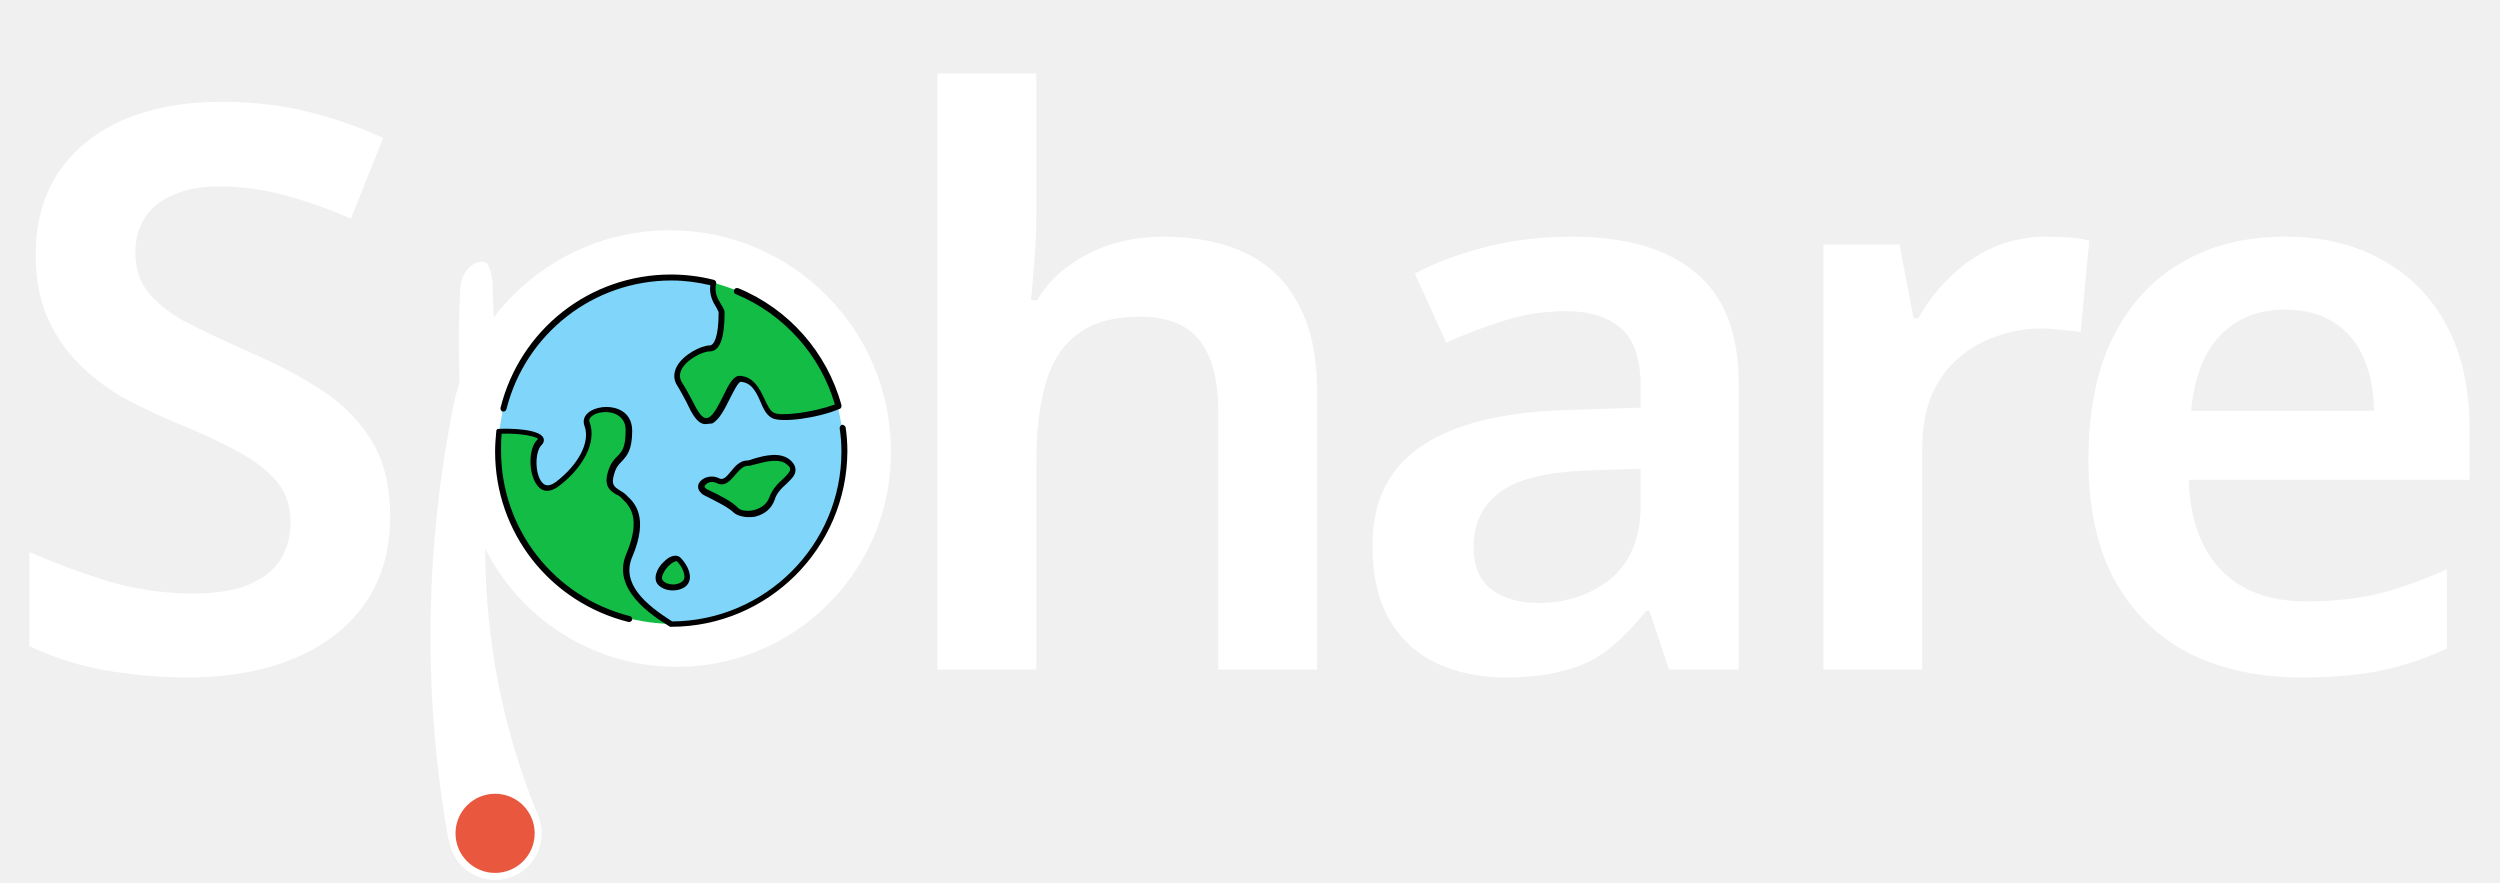
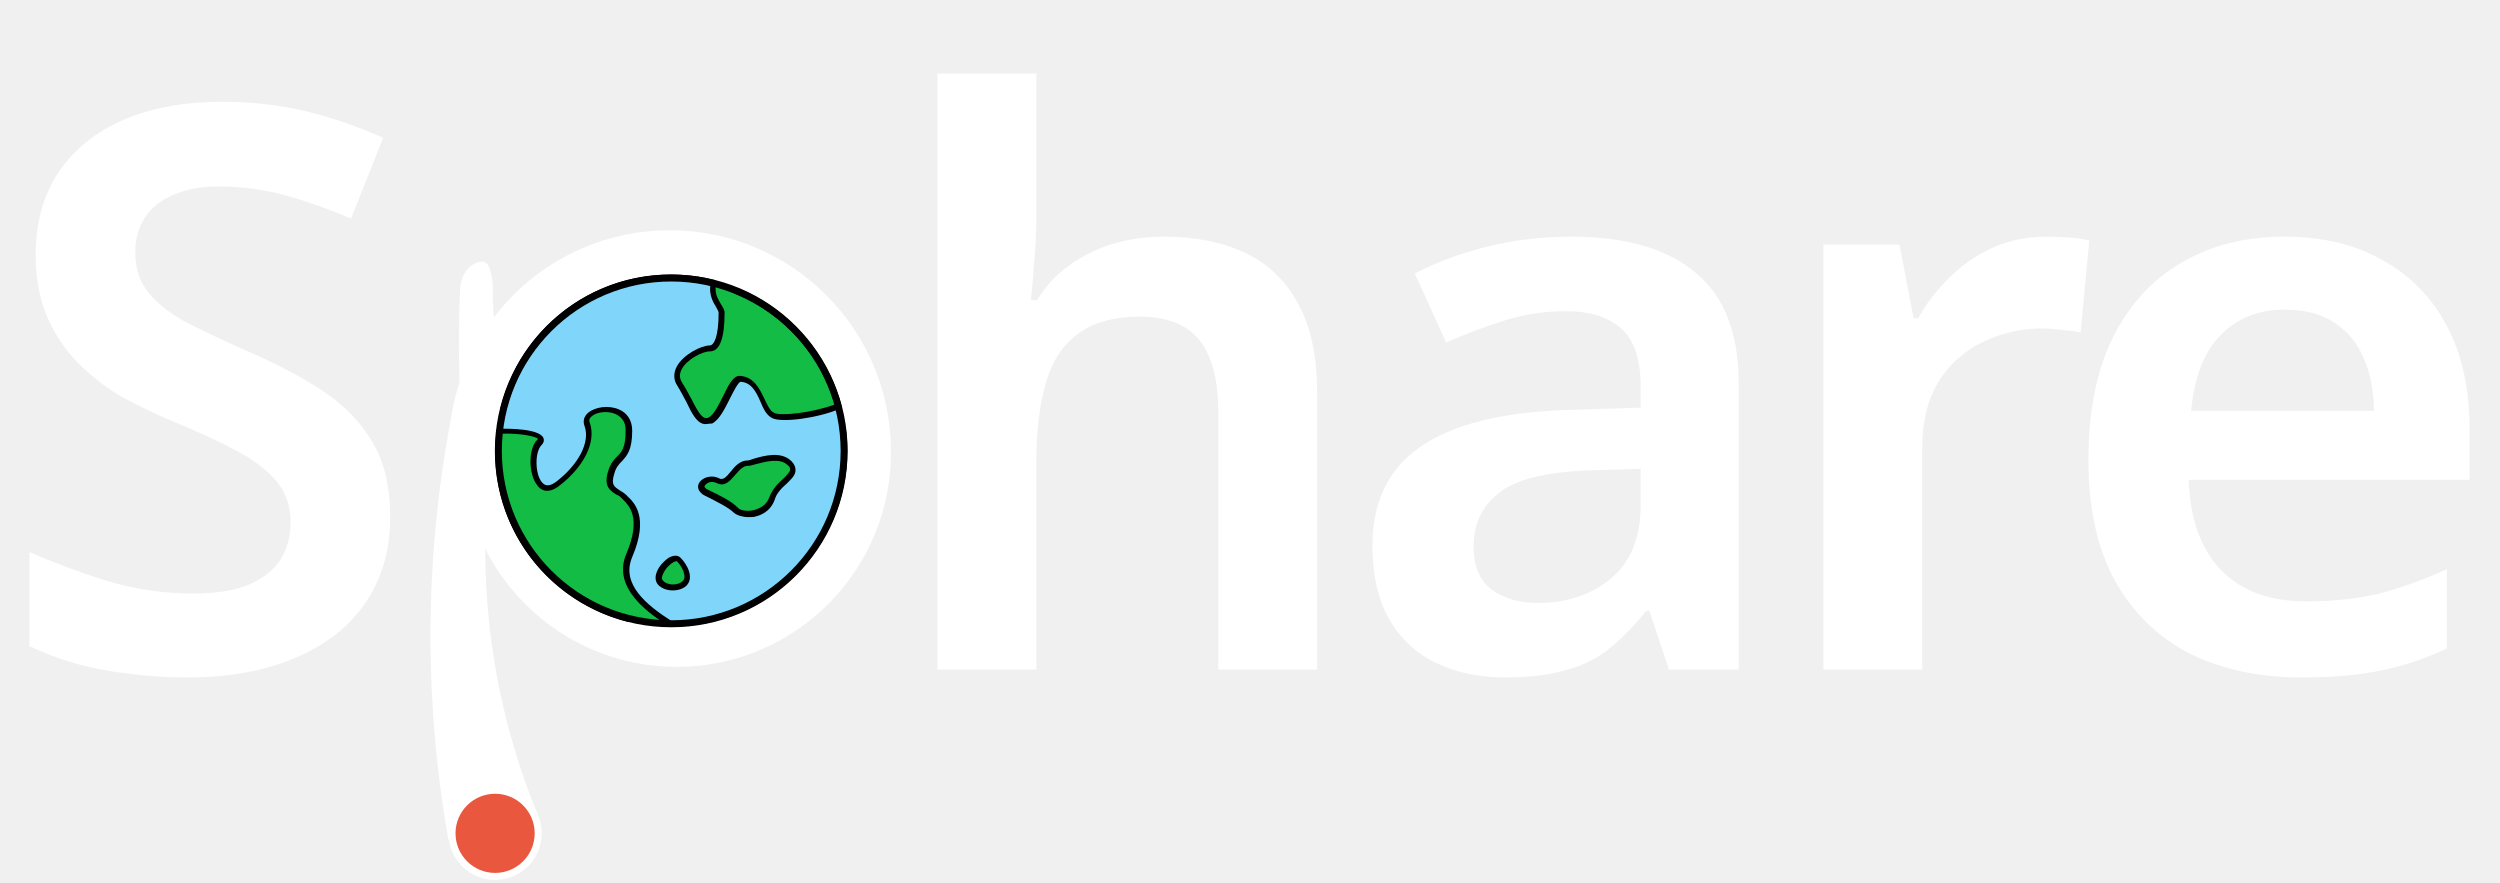
<svg xmlns="http://www.w3.org/2000/svg" height="180px" width="510px" viewBox="0 -0.5 51 18" version="1.1">
  <g transform="translate(0.6 1)">
    <path fill="white" d="M7.36 9.04C7.36 9.712 7.195 10.293 6.864 10.784C6.533 11.275 6.053 11.653 5.424 11.92C4.805 12.187 4.064 12.32 3.2 12.32C2.784 12.32 2.384 12.293 2 12.24C1.627 12.197 1.269 12.128 0.928 12.032C0.597 11.936 0.288 11.819 -1.10865e-05 11.68V9.76C0.48 9.973 1.008 10.171 1.584 10.352C2.16 10.523 2.747 10.608 3.344 10.608C3.803 10.608 4.176 10.549 4.464 10.432C4.763 10.304 4.981 10.133 5.12 9.92C5.259 9.696 5.328 9.44 5.328 9.152C5.328 8.832 5.237 8.56 5.056 8.336C4.875 8.112 4.608 7.904 4.256 7.712C3.904 7.52 3.467 7.317 2.944 7.104C2.592 6.955 2.245 6.789 1.904 6.608C1.573 6.416 1.275 6.187 1.008 5.92C0.741 5.653 0.528 5.339 0.368 4.976C0.208 4.613 0.128 4.187 0.128 3.696C0.128 3.045 0.283 2.485 0.592 2.016C0.912 1.547 1.355 1.189 1.92 0.944C2.496 0.699 3.163 0.576 3.92 0.576C4.528 0.576 5.099 0.64 5.632 0.768C6.165 0.896 6.693 1.077 7.216 1.312L6.56 2.96C6.091 2.757 5.637 2.597 5.2 2.48C4.763 2.363 4.315 2.304 3.856 2.304C3.493 2.304 3.184 2.363 2.928 2.48C2.672 2.587 2.48 2.741 2.352 2.944C2.224 3.147 2.16 3.381 2.16 3.648C2.16 3.957 2.24 4.219 2.4 4.432C2.56 4.645 2.805 4.848 3.136 5.04C3.477 5.221 3.915 5.429 4.448 5.664C5.067 5.931 5.589 6.208 6.016 6.496C6.443 6.784 6.773 7.131 7.008 7.536C7.243 7.941 7.36 8.443 7.36 9.04Z" />
  </g>
  <g transform="translate(2.5 1.3) scale(0.95)">
    <g stroke="black" stroke-width="0.0">
      <path fill="white" d="M7.0 16.15 A 25 25 0 0 1 7.052 7.1 h 1 A 15 15 0 0 0 8.92 15.61 Z" />
      <path fill="#FFFFFF" d="M7 7.8 A 4 4 0 1 1 16.5 7.8 A 3 3 0 0 1 7.3 7.85Z" />
      <path fill="white" d="                     M7.4 8.8                     c -0.2 -2 -0.2 -3.5 -0.15 -4.5                     c 0.025 -0.5 0.5 -0.7 0.6 -0.5                     c 0.025 0.05 0.1 0.2 0.1 0.5                     c 0 0.1 0 1.0 0.2 2.0                     Z                 " />
      <circle fill="#FFFFFF" cx="8" cy="16" r="1" />
      <circle fill="#E9573F" cx="8" cy="16" r="0.85" />
    </g>
    <g transform="translate(8.0 4) scale(0.015)">
      <g transform="translate(1 1)">
        <path fill="#80d6fa" d="M270.36,441.027c8.533-8.533,0-25.6-8.533-34.133c-8.533-8.533-37.547,22.187-25.6,34.133 C244.76,449.56,261.827,449.56,270.36,441.027L270.36,441.027z M395.8,319.853c8.533-25.6,42.667-34.133,25.6-51.2 c-17.067-17.067-51.2,0-59.733,0c-18.773,0-25.6,34.133-42.667,25.6c-17.067-8.533-34.133,8.533-17.067,17.067 c17.067,8.533,34.133,17.067,42.667,25.6S387.267,345.453,395.8,319.853L395.8,319.853z M495.64,217.453 c1.707,11.093,2.56,22.187,2.56,34.133c0,136.533-110.933,247.467-247.467,247.467c-33.28-20.48-78.507-53.76-59.733-98.133 c25.6-59.733,0-76.8-8.533-85.333c-8.533-8.533-25.6-8.533-17.067-34.133S191,264.387,191,221.72s-68.267-34.133-59.733-8.533 c8.533,25.6-8.533,59.733-42.667,85.333S45.934,255.853,63,238.787c11.947-11.947-26.453-17.92-58.027-16.213l5.12-30.72 C36.547,84.333,134.68,4.12,250.734,4.12c20.48,0,40.96,2.56,60.587,7.68c-5.12,23.893,11.947,34.133,11.947,42.667 s0,51.2-17.067,51.2c-17.067,0-59.733,25.6-42.667,51.2c17.067,25.6,25.6,59.733,42.667,51.2 c17.067-8.533,30.72-60.587,42.667-59.733c29.867,1.707,29.867,44.373,46.933,52.907c11.947,5.973,62.293,0,93.867-13.653 L495.64,217.453z" />
        <path fill="#12bc45" d="M250.734,499.053c-30.72,0-59.733-7.68-59.733-7.68C83.48,464.92,3.267,367.64,3.267,251.587 c0-10.24,0.853-18.773,1.707-29.013c31.573-1.707,69.12,4.267,58.027,16.213c-17.067,17.067-8.533,85.333,25.6,59.733 s51.2-59.733,42.667-85.333c-8.533-25.6,59.733-34.133,59.733,8.533s-17.067,34.133-25.6,59.733s8.533,25.6,17.067,34.133 C191,324.12,216.6,341.187,191,400.92C172.227,445.294,217.454,478.574,250.734,499.053z M421.4,268.653 c17.067,17.067-17.067,25.6-25.6,51.2c-8.533,25.6-42.667,25.6-51.2,17.067s-25.6-17.067-42.667-25.6 c-17.067-8.533,0-25.6,17.067-17.067c17.067,8.533,23.893-25.6,42.667-25.6C370.2,268.653,404.334,251.587,421.4,268.653z M261.827,406.894c8.533,8.533,17.067,25.6,8.533,34.133c-8.533,8.533-25.6,8.533-34.133,0 C224.28,429.08,253.294,398.36,261.827,406.894z M489.667,186.733c-31.573,13.653-81.92,19.627-93.867,13.653 c-17.067-8.533-17.067-51.2-46.933-52.907c-11.947-0.853-25.6,51.2-42.667,59.733c-17.067,8.533-25.6-25.6-42.667-51.2 s25.6-51.2,42.667-51.2c17.067,0,17.067-42.667,17.067-51.2S306.2,34.84,312.174,10.947c15.36,4.267,33.28,11.093,33.28,11.093 C415.427,51.053,469.187,112.494,489.667,186.733z" />
      </g>
      <path fill="#000000" d="M251.734,504.32c-0.853,0-1.707,0-2.56-0.853c-24.747-15.36-82.773-52.907-61.44-103.253 c22.187-52.053,4.267-69.12-5.12-78.507c-0.853-0.853-1.707-1.707-2.56-2.56c-1.707-1.707-4.267-3.413-6.827-4.267 c-7.68-5.12-18.773-11.093-11.093-34.133c3.413-11.093,8.533-16.213,12.8-20.48c6.827-6.827,11.947-12.8,11.947-37.547 c0-13.653-7.68-19.627-14.507-23.04c-11.947-5.12-28.16-2.56-34.133,3.413c-3.413,2.56-4.267,5.973-2.56,9.387 c9.387,27.307-8.533,63.147-44.373,90.453C74.24,315.733,64,307.2,60.587,302.08c-12.8-15.36-13.653-52.907,0-65.707 c0.853-0.853,0.853-0.853,0.853-0.853c-1.707-3.413-23.893-8.533-52.053-7.68c-0.853,8.533-0.853,16.213-0.853,24.747 c0,111.787,75.947,209.067,184.32,236.373c2.56,0.853,3.413,2.56,3.413,5.12c-0.853,2.56-2.56,3.413-5.12,3.413 C78.507,469.333,0,369.493,0,253.44c0-10.24,0.853-19.627,1.707-29.013v-0.853c0-0.853,0.853-0.853,0.853-1.707 c0.853-0.853,0.853-0.853,1.707-0.853H5.12c16.213-0.853,58.027,0,64,12.8c0.853,1.707,1.707,5.973-2.56,10.24 c-10.24,10.24-9.387,42.667,0.853,53.76c1.707,1.707,6.827,8.533,19.627-0.853c32.427-24.747,49.493-57.173,40.96-80.213 c-2.56-6.827-0.853-13.653,5.12-18.773c10.24-8.533,29.013-11.093,43.52-5.12c12.8,5.12,19.627,16.213,19.627,30.72 c0,28.16-7.68,35.84-14.507,43.52c-4.267,4.267-8.533,8.533-11.093,17.92c-5.12,16.213,0,18.773,7.68,23.893 c2.56,1.707,5.973,3.413,8.533,5.973c0.853,0.853,1.707,0.853,1.707,1.707c10.24,9.387,32.427,29.867,7.68,87.893 c-16.213,38.4,19.627,68.267,57.173,92.16c133.12-0.853,242.347-109.227,242.347-243.2c0-11.093-0.853-23.04-2.56-33.28 c0-2.56,1.707-4.267,3.413-5.12c2.56,0,4.267,1.707,5.12,3.413c1.707,11.093,2.56,23.04,2.56,34.987 C503.467,391.68,390.827,504.32,251.734,504.32z M254.294,452.267c-7.68,0-15.36-2.56-20.48-7.68 c-8.533-8.533-2.56-23.893,7.68-33.28c3.413-3.413,7.68-6.827,11.093-7.68c6.827-2.56,11.093,0,12.8,1.707 c10.24,10.24,19.627,29.013,8.533,40.107C269.654,449.707,261.974,452.267,254.294,452.267z M259.414,410.453 c-1.707,0-5.973,1.707-11.093,6.827c-4.267,4.267-6.827,8.533-8.533,12.8c-1.707,4.267-0.853,6.827,0.853,8.533 c6.827,6.827,21.333,6.827,28.16,0c5.973-5.973-0.853-20.48-8.533-28.16H259.414z M362.667,347.307 c-8.533,0-16.213-2.56-20.48-5.973c-7.68-7.68-24.747-16.213-41.813-24.747c-4.267-1.707-6.827-5.12-8.533-7.68 c-1.707-3.413-1.707-6.827,0-10.24c4.267-7.68,17.067-12.8,29.013-6.827c5.12,2.56,9.387-0.853,16.213-9.387 c5.973-7.68,13.653-16.213,23.893-16.213c1.707,0,5.12-0.853,9.387-2.56c14.507-4.267,39.253-11.093,53.76,3.413 c4.267,4.267,5.973,8.533,5.973,12.8c0,7.68-5.973,12.8-12.8,19.627c-6.827,5.973-14.507,13.653-17.067,23.04 c-4.267,11.947-13.653,20.48-27.307,23.893C370.347,347.307,366.08,347.307,362.667,347.307z M310.614,296.96 c-5.12,0-8.533,2.56-10.24,5.12c-0.853,0.853-0.853,1.707,0,2.56c0.853,1.707,2.56,2.56,4.267,3.413 c17.92,8.533,34.987,17.067,43.52,26.453c3.413,3.413,13.653,5.12,23.04,2.56c5.973-1.707,17.067-5.973,21.333-17.92 c4.267-11.947,12.8-20.48,19.627-26.453c5.12-5.12,10.24-10.24,10.24-13.653c0-1.707-0.853-4.267-3.413-5.973 c-11.093-11.093-31.573-5.12-45.227-1.707c-5.12,1.707-9.387,2.56-11.947,2.56c-6.827,0-11.947,5.973-17.92,12.8 c-6.827,7.68-14.507,17.92-26.453,11.947C315.734,297.813,313.174,296.96,310.614,296.96z M301.227,214.187 c-11.947,0-19.627-15.36-27.307-31.573c-4.267-7.68-8.533-16.213-12.8-23.04c-5.973-8.533-5.973-18.773-0.853-28.16 c9.387-17.067,34.987-29.867,46.933-29.867c5.973,0,12.8-11.947,12.8-46.933c0-1.707-1.707-4.267-3.413-7.68 c-4.267-6.827-10.24-17.067-8.533-31.573c-17.92-4.267-36.693-6.827-55.467-6.827C140.8,8.533,43.52,84.48,16.214,192.853 c-0.853,2.56-2.56,3.413-5.12,3.413c-2.56-0.853-3.413-2.56-3.413-5.12C35.84,78.507,135.68,0,251.734,0 c20.48,0,41.813,2.56,61.44,7.68c2.56,0.853,3.413,2.56,3.413,5.12c-3.413,13.653,2.56,22.187,6.827,29.867 c2.56,4.267,5.12,7.68,5.12,11.947c0,36.693-6.827,55.467-21.333,55.467c-10.24,0-32.427,11.093-40.107,25.6 c-3.413,6.827-3.413,12.8,0.853,19.627c5.12,7.68,9.387,16.213,13.653,23.893c10.24,20.48,16.213,29.013,23.893,25.6 c7.68-3.413,15.36-19.627,21.333-31.573c7.68-16.213,14.507-28.16,23.04-28.16l0,0c20.48,0.853,29.013,18.773,35.84,33.28 c4.267,8.533,7.68,17.067,13.653,19.627c9.387,5.12,54.613,0,87.04-11.947C465.92,115.2,413.014,56.32,344.747,28.16 c-2.56-0.853-3.413-3.413-2.56-5.973c0.853-2.56,3.413-3.413,5.973-2.56c72.533,29.867,127.147,92.16,147.627,167.253v0.853 c0,0.853,0,0.853,0,1.707c0,0.853-0.853,0.853-0.853,1.707l0,0l0,0L494.08,192c-31.573,13.653-83.627,20.48-97.28,13.653 c-8.533-4.267-12.8-13.653-17.067-23.893c-5.973-13.653-12.8-27.307-28.16-28.16c-3.413,0-11.093,15.36-15.36,23.893 c-7.68,15.36-15.36,30.72-25.6,35.84C306.347,213.333,303.787,214.187,301.227,214.187z" />
+       <circle cx="252.16" cy="252.5" r="247.5" fill="none" stroke="black" stroke-width="10" />
    </g>
  </g>
  <g transform="translate(10.6 1)">
    <path fill="white" d="M10.541 2.896C10.541 3.237 10.525 3.573 10.493 3.904C10.472 4.224 10.45 4.464 10.429 4.624H10.557C10.738 4.325 10.962 4.085 11.229 3.904C11.495 3.712 11.789 3.568 12.109 3.472C12.44 3.376 12.781 3.328 13.133 3.328C13.784 3.328 14.344 3.44 14.813 3.664C15.282 3.888 15.639 4.235 15.885 4.704C16.141 5.163 16.269 5.765 16.269 6.512V12.16H14.253V6.912C14.253 6.251 14.125 5.76 13.869 5.44C13.613 5.12 13.207 4.96 12.653 4.96C12.12 4.96 11.698 5.077 11.389 5.312C11.079 5.536 10.861 5.872 10.733 6.32C10.605 6.757 10.541 7.296 10.541 7.936V12.16H8.525V-9.53674e-07H10.541V2.896ZM21.447 3.328C22.567 3.328 23.415 3.573 23.991 4.064C24.577 4.544 24.87 5.301 24.87 6.336V12.16H23.447L23.047 10.96H22.983C22.737 11.269 22.481 11.531 22.215 11.744C21.959 11.947 21.66 12.091 21.319 12.176C20.988 12.272 20.582 12.32 20.102 12.32C19.59 12.32 19.127 12.224 18.71 12.032C18.305 11.84 17.985 11.547 17.75 11.152C17.516 10.747 17.398 10.24 17.398 9.632C17.398 8.736 17.724 8.064 18.375 7.616C19.036 7.157 20.033 6.907 21.366 6.864L22.87 6.816V6.384C22.87 5.829 22.737 5.435 22.471 5.2C22.204 4.965 21.831 4.848 21.351 4.848C20.913 4.848 20.492 4.912 20.087 5.04C19.681 5.168 19.287 5.317 18.902 5.488L18.262 4.08C18.689 3.856 19.174 3.675 19.718 3.536C20.273 3.397 20.849 3.328 21.447 3.328ZM21.814 8.096C20.929 8.128 20.316 8.283 19.974 8.56C19.633 8.827 19.462 9.189 19.462 9.648C19.462 10.053 19.585 10.347 19.831 10.528C20.076 10.709 20.39 10.8 20.774 10.8C21.361 10.8 21.857 10.635 22.262 10.304C22.668 9.963 22.87 9.461 22.87 8.8V8.064L21.814 8.096ZM31.141 3.328C31.269 3.328 31.418 3.333 31.589 3.344C31.759 3.355 31.903 3.376 32.021 3.408L31.845 5.28C31.749 5.259 31.621 5.243 31.461 5.232C31.311 5.211 31.178 5.2 31.061 5.2C30.741 5.2 30.431 5.253 30.133 5.36C29.845 5.456 29.583 5.605 29.349 5.808C29.125 6 28.943 6.251 28.805 6.56C28.677 6.869 28.613 7.237 28.613 7.664V12.16H26.597V3.488H28.149L28.437 4.992H28.533C28.703 4.683 28.917 4.405 29.173 4.16C29.429 3.904 29.722 3.701 30.053 3.552C30.394 3.403 30.757 3.328 31.141 3.328ZM36.004 3.328C36.782 3.328 37.449 3.488 38.004 3.808C38.569 4.117 39.006 4.565 39.316 5.152C39.625 5.728 39.779 6.432 39.779 7.264V8.288H34.051C34.073 9.077 34.291 9.691 34.708 10.128C35.123 10.555 35.7 10.768 36.435 10.768C37.001 10.768 37.502 10.715 37.94 10.608C38.388 10.491 38.846 10.325 39.316 10.112V11.728C38.889 11.931 38.446 12.08 37.987 12.176C37.529 12.272 36.98 12.32 36.34 12.32C35.497 12.32 34.745 12.16 34.084 11.84C33.433 11.509 32.921 11.013 32.547 10.352C32.185 9.691 32.004 8.869 32.004 7.888C32.004 6.896 32.169 6.064 32.499 5.392C32.841 4.709 33.31 4.197 33.907 3.856C34.505 3.504 35.203 3.328 36.004 3.328ZM36.004 4.816C35.47 4.816 35.033 4.992 34.691 5.344C34.361 5.685 34.163 6.197 34.099 6.88H37.828C37.828 6.475 37.758 6.117 37.62 5.808C37.492 5.499 37.294 5.259 37.028 5.088C36.761 4.907 36.419 4.816 36.004 4.816Z" />
  </g>
</svg>
